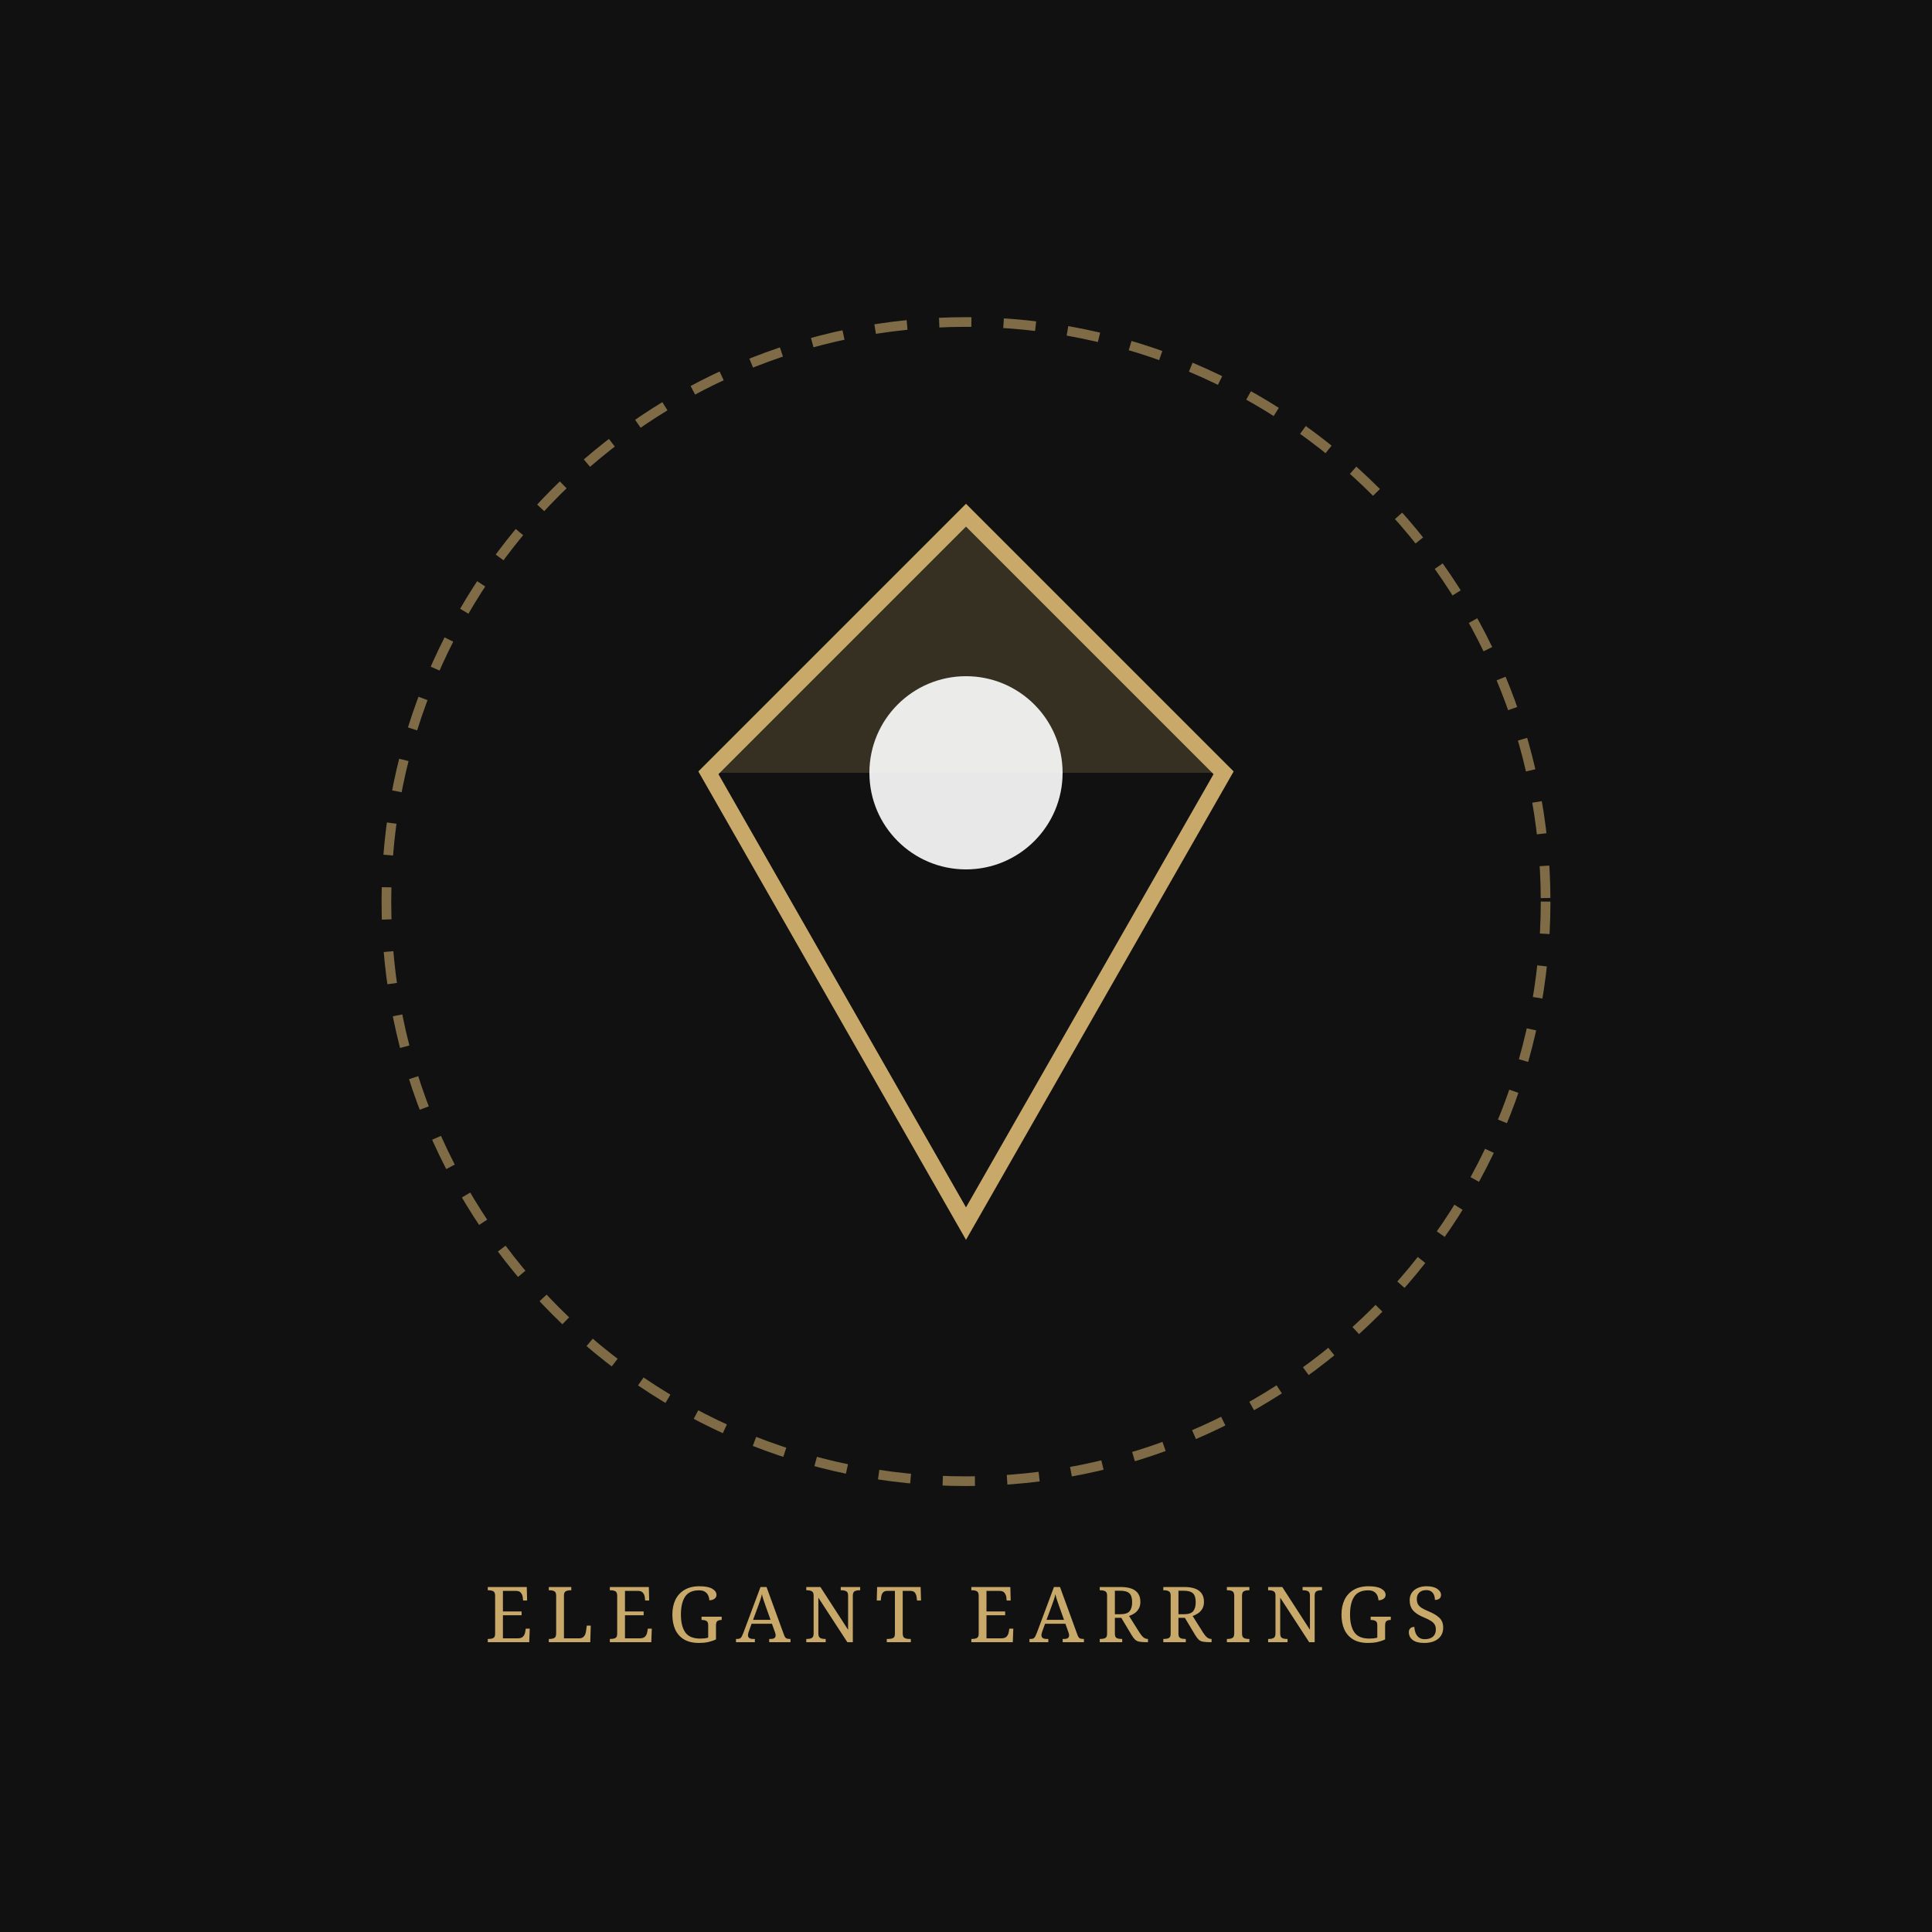
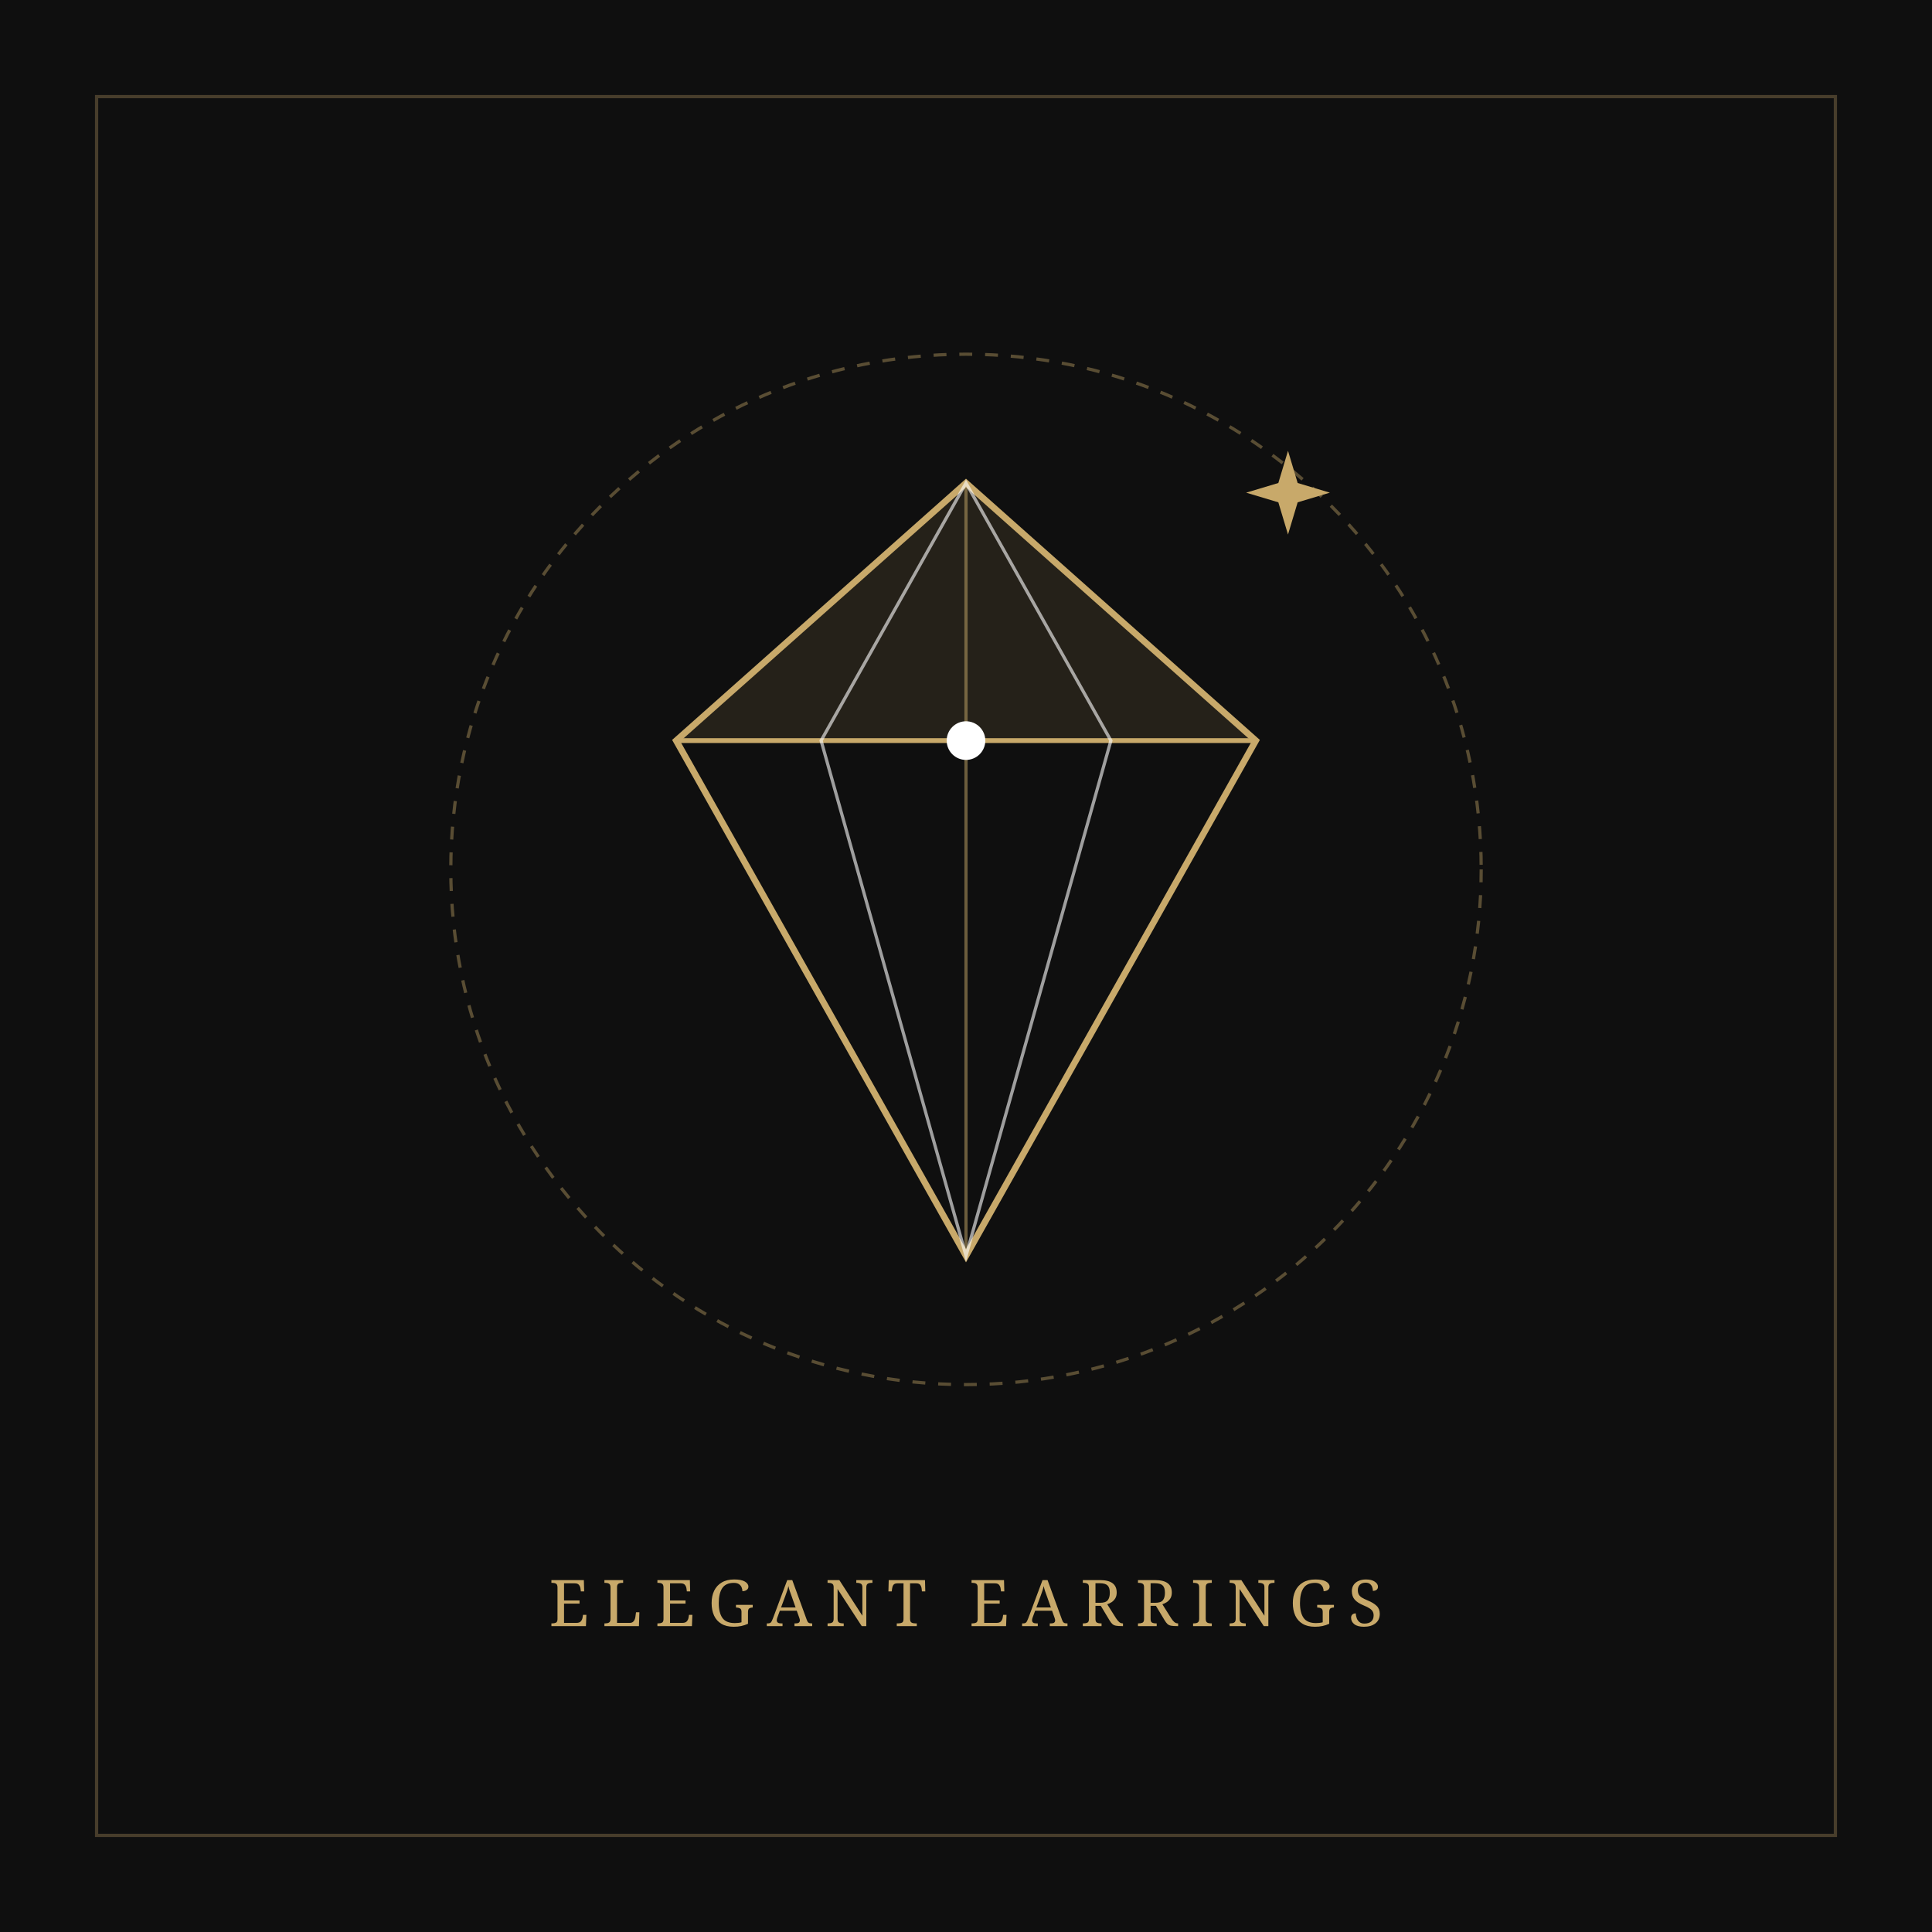
<svg xmlns="http://www.w3.org/2000/svg" viewBox="0 0 600 600" width="100%" height="100%">
-   <rect width="600" height="600" fill="#111111" />
-   <circle cx="300" cy="280" r="180" fill="none" stroke="#C8A96A" stroke-width="3" stroke-dasharray="10,10" opacity="0.6" />
-   <polygon points="300,160 380,240 300,380 220,240" fill="none" stroke="#C8A96A" stroke-width="5" />
-   <polygon points="300,160 380,240 220,240" fill="#C8A96A" opacity="0.2" />
-   <circle cx="300" cy="240" r="30" fill="#FFFFFF" opacity="0.9" />
-   <text x="300" y="510" text-anchor="middle" font-family="'Playfair Display', serif" font-size="24" fill="#C8A96A" letter-spacing="4">ELEGANT EARRINGS</text>
+   <rect width="600" height="600" fill="#0F0F0F" />
+   <rect x="30" y="30" width="540" height="540" fill="none" stroke="#C8A96A" stroke-width="1" opacity="0.3" />
+   <circle cx="300" cy="270" r="160" fill="none" stroke="#C8A96A" stroke-width="1" stroke-dasharray="4,4" opacity="0.4" />
+   <polygon points="300,150 390,230 300,390 210,230" fill="none" stroke="#C8A96A" stroke-width="2" />
+   <polygon points="300,150 390,230 210,230" fill="#C8A96A" opacity="0.12" />
+   <line x1="210" y1="230" x2="390" y2="230" stroke="#C8A96A" stroke-width="1.5" />
+   <line x1="300" y1="150" x2="300" y2="390" stroke="#C8A96A" stroke-width="1" opacity="0.5" />
+   <polygon points="300,150 345,230 300,390 255,230" fill="none" stroke="#FFFFFF" stroke-width="1" opacity="0.6" />
+   <circle cx="300" cy="230" r="6" fill="#FFFFFF" />
+   <path d="M 400,140 L 403,150 L 413,153 L 403,156 L 400,166 L 397,156 L 387,153 L 397,150 Z" fill="#C8A96A" />
+   <text x="300" y="505" text-anchor="middle" font-family="'Playfair Display', serif" font-size="20" font-weight="400" fill="#C8A96A" letter-spacing="4">ELEGANT EARRINGS</text>
</svg>
